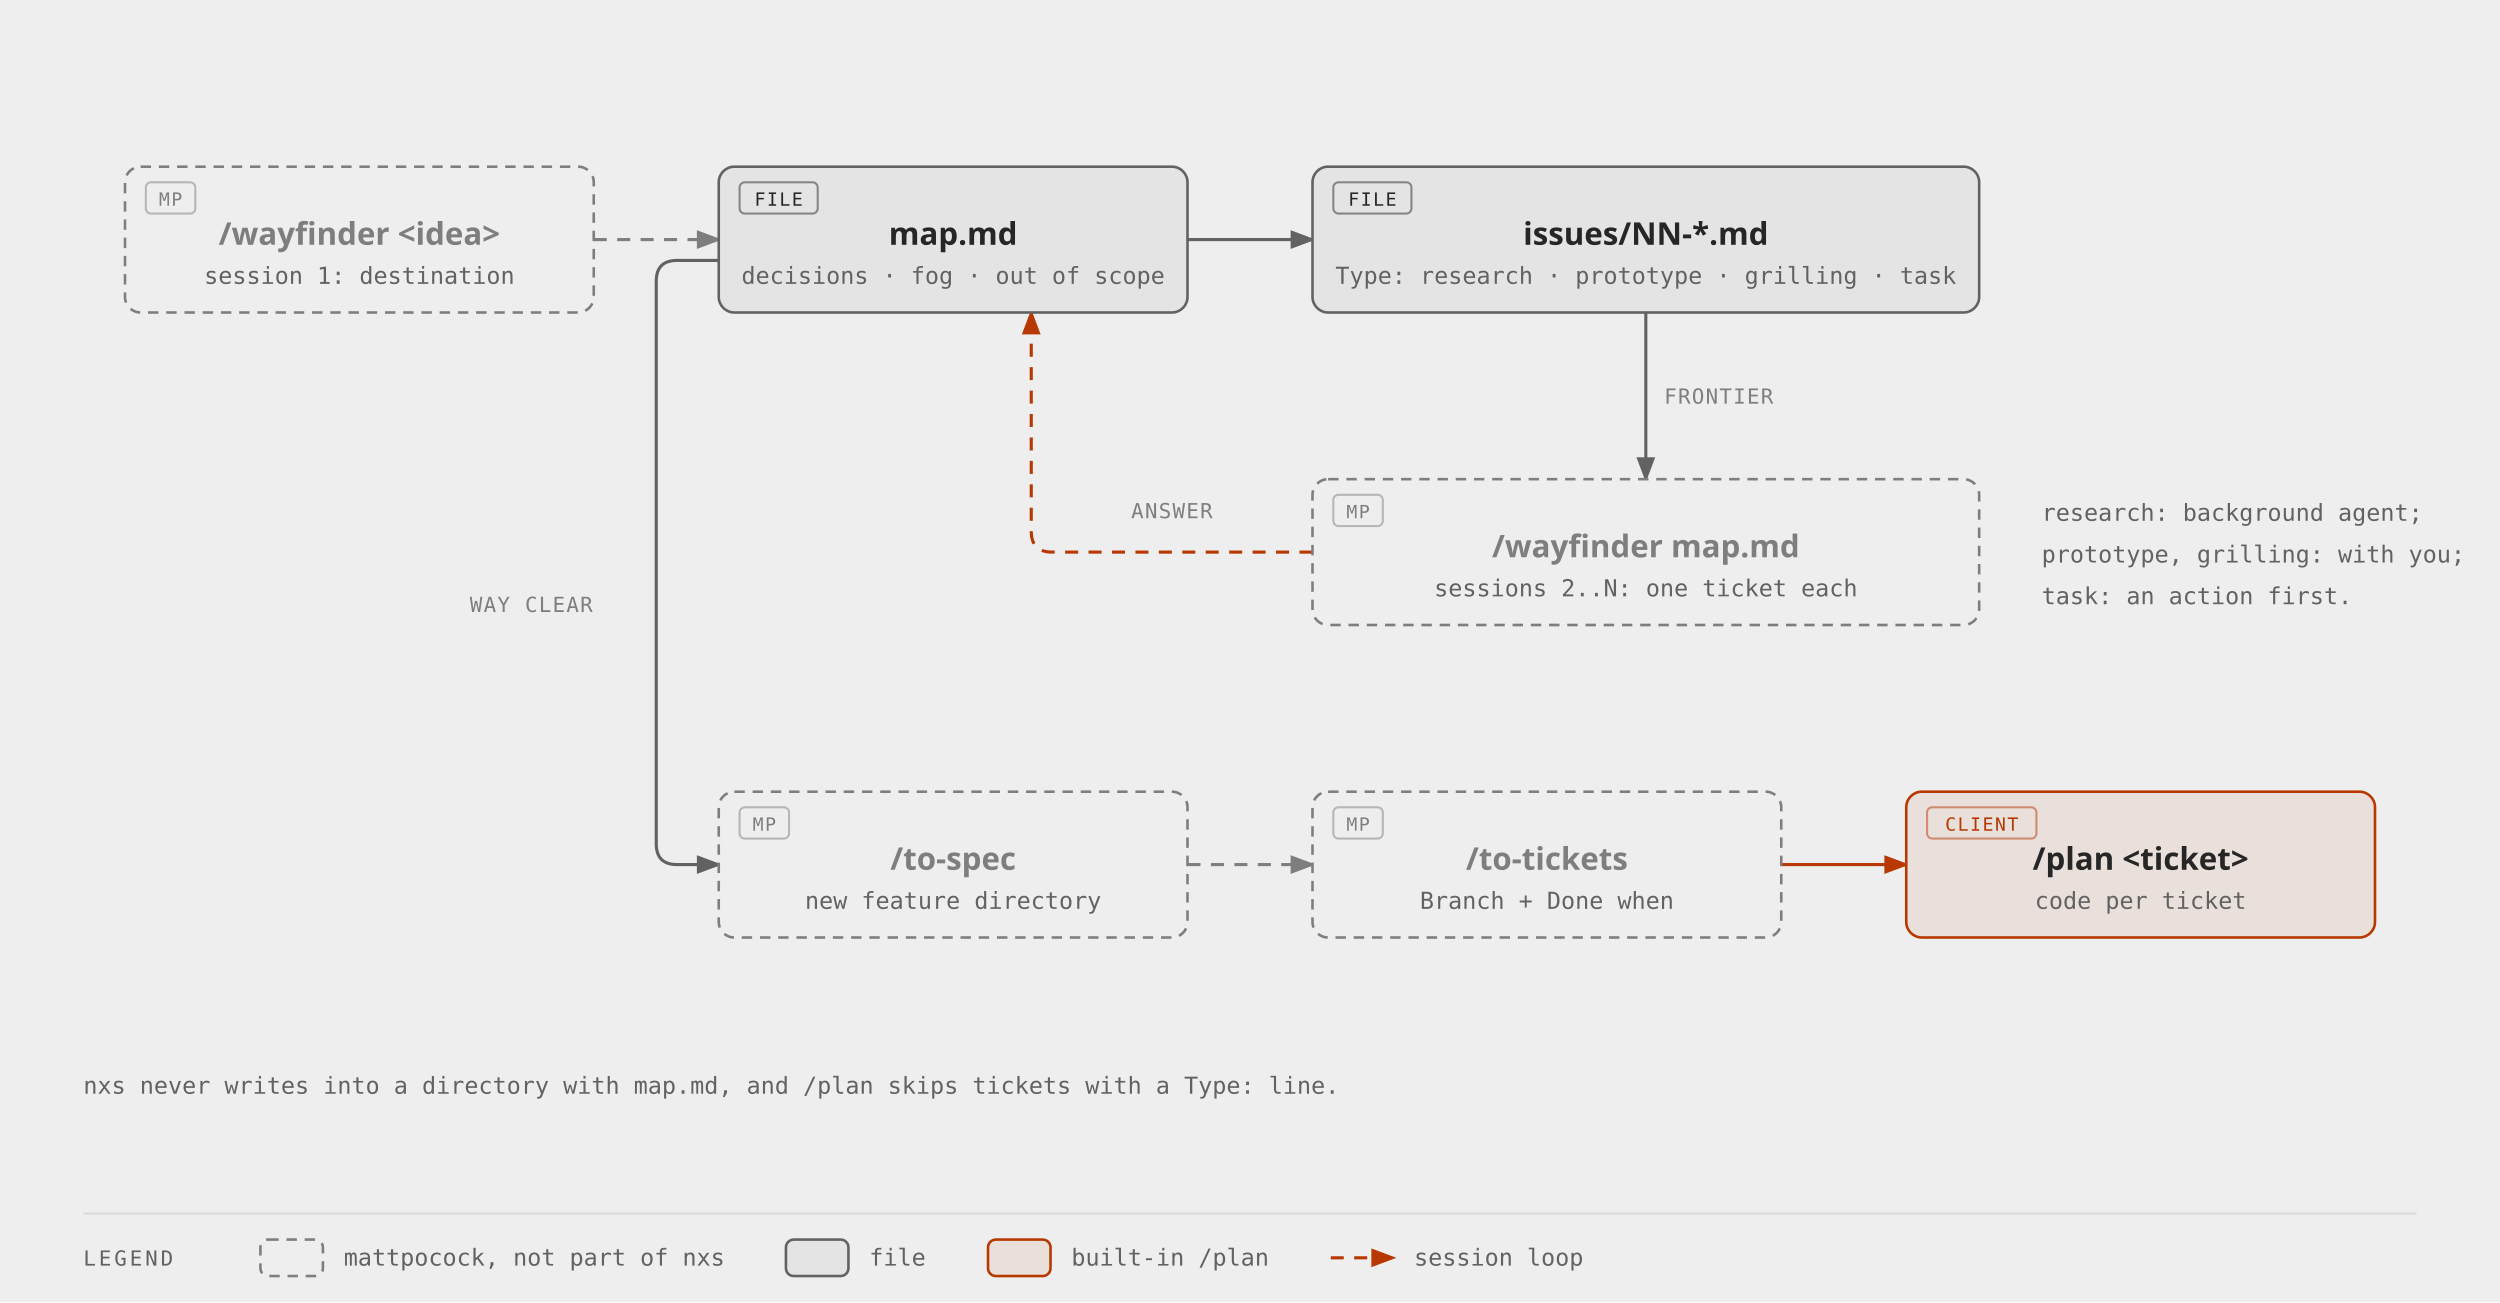
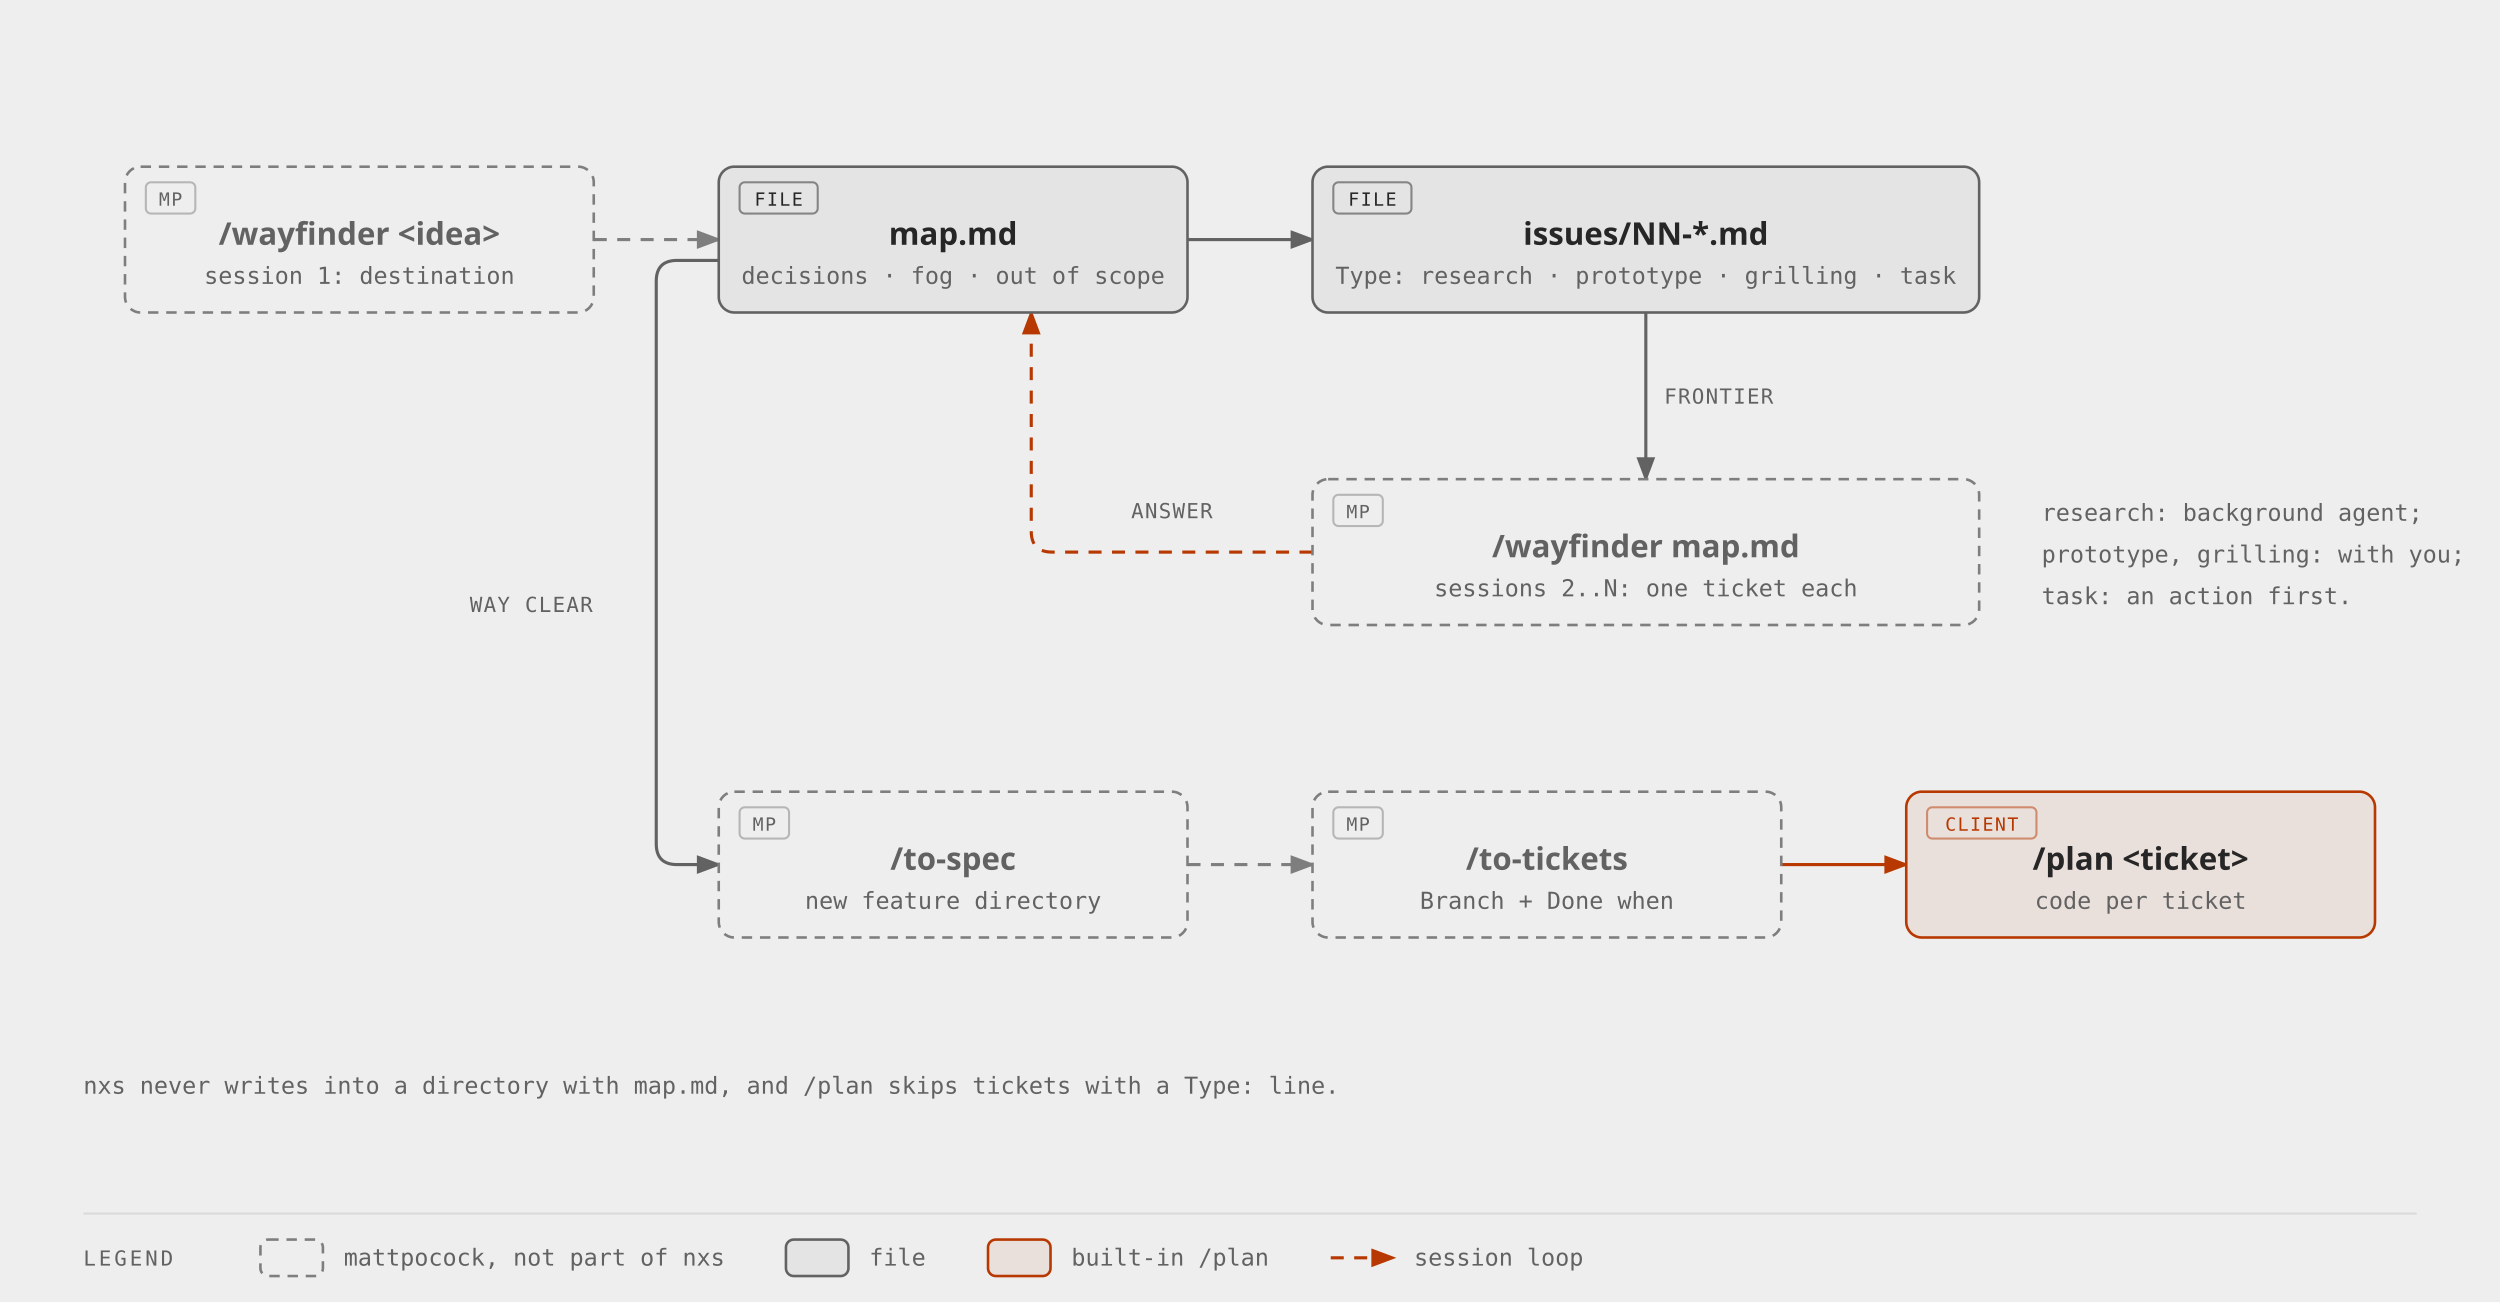
<svg xmlns="http://www.w3.org/2000/svg" viewBox="0 0 960 500" role="img" aria-labelledby="nxs-wayfinder-light-title nxs-wayfinder-light-desc" id="nxs-wayfinder-light-root">
  <defs>
    <marker id="nxs-wayfinder-light-arrow" markerWidth="8" markerHeight="6" refX="7" refY="3" orient="auto">
      <polygon points="0 0, 8 3, 0 6" fill="#626262" />
    </marker>
    <marker id="nxs-wayfinder-light-arrow-accent" markerWidth="8" markerHeight="6" refX="7" refY="3" orient="auto">
      <polygon points="0 0, 8 3, 0 6" fill="#b73800" />
    </marker>
    <marker id="nxs-wayfinder-light-arrow-link" markerWidth="8" markerHeight="6" refX="7" refY="3" orient="auto">
      <polygon points="0 0, 8 3, 0 6" fill="#0061d2" />
    </marker>
    <marker id="nxs-wayfinder-light-arrow-soft" markerWidth="8" markerHeight="6" refX="7" refY="3" orient="auto">
      <polygon points="0 0, 8 3, 0 6" fill="#7e7e7e" />
    </marker>
  </defs>
  <rect width="100%" height="100%" fill="#eeeeee" />
  <path d="M 228 92 L 276 92" fill="none" stroke="#7e7e7e" stroke-width="1.2" stroke-dasharray="5,4" marker-end="url(#nxs-wayfinder-light-arrow-soft)" />
  <path d="M 456 92 L 504 92" fill="none" stroke="#626262" stroke-width="1.2" marker-end="url(#nxs-wayfinder-light-arrow)" />
  <path d="M 632 120 L 632 184" fill="none" stroke="#626262" stroke-width="1.2" marker-end="url(#nxs-wayfinder-light-arrow)" />
  <path d="M 504 212 L 404 212 Q 396 212 396 204 L 396 120" fill="none" stroke="#b73800" stroke-width="1.2" stroke-dasharray="5,4" marker-end="url(#nxs-wayfinder-light-arrow-accent)" />
  <path d="M 276 100 L 260 100 Q 252 100 252 108 L 252 324 Q 252 332 260 332 L 276 332" fill="none" stroke="#626262" stroke-width="1.2" marker-end="url(#nxs-wayfinder-light-arrow)" />
  <path d="M 456 332 L 504 332" fill="none" stroke="#7e7e7e" stroke-width="1.2" stroke-dasharray="5,4" marker-end="url(#nxs-wayfinder-light-arrow-soft)" />
  <path d="M 684 332 L 732 332" fill="none" stroke="#b73800" stroke-width="1.2" marker-end="url(#nxs-wayfinder-light-arrow-accent)" />
  <rect x="634" y="146" width="52" height="12" rx="2" fill="#eeeeee" />
-   <text x="660" y="155" fill="#7e7e7e" font-size="8" font-family="'Geist Mono', ui-monospace, monospace" text-anchor="middle" letter-spacing="0.06em">FRONTIER</text>
+   <text x="660" y="155" fill="#626262" font-size="8" font-family="'Geist Mono', ui-monospace, monospace" text-anchor="middle" letter-spacing="0.06em">FRONTIER</text>
  <rect x="429" y="190" width="42" height="12" rx="2" fill="#eeeeee" />
-   <text x="450" y="199" fill="#7e7e7e" font-size="8" font-family="'Geist Mono', ui-monospace, monospace" text-anchor="middle" letter-spacing="0.06em">ANSWER</text>
+   <text x="450" y="199" fill="#626262" font-size="8" font-family="'Geist Mono', ui-monospace, monospace" text-anchor="middle" letter-spacing="0.06em">ANSWER</text>
  <rect x="175" y="226" width="58" height="12" rx="2" fill="#eeeeee" />
-   <text x="204" y="235" fill="#7e7e7e" font-size="8" font-family="'Geist Mono', ui-monospace, monospace" text-anchor="middle" letter-spacing="0.06em">WAY CLEAR</text>
+   <text x="204" y="235" fill="#626262" font-size="8" font-family="'Geist Mono', ui-monospace, monospace" text-anchor="middle" letter-spacing="0.06em">WAY CLEAR</text>
  <rect x="48" y="64" width="180" height="56" rx="6" fill="#eeeeee" />
  <rect x="48" y="64" width="180" height="56" rx="6" fill="#eeeeee" stroke="#7e7e7e" stroke-width="1" stroke-dasharray="4,3" />
  <rect x="56" y="70" width="19" height="12" rx="2" fill="transparent" stroke="#7e7e7e" stroke-opacity="0.5" stroke-width="0.8" />
-   <text x="65.5" y="79" fill="#7e7e7e" font-size="7" font-family="'Geist Mono', ui-monospace, monospace" text-anchor="middle" letter-spacing="0.08em">MP</text>
-   <text x="138" y="94" fill="#7e7e7e" font-size="12" font-weight="600" font-family="'Geist', system-ui, sans-serif" text-anchor="middle">/wayfinder &lt;idea&gt;</text>
+   <text x="65.5" y="79" fill="#626262" font-size="7" font-family="'Geist Mono', ui-monospace, monospace" text-anchor="middle" letter-spacing="0.08em">MP</text>
+   <text x="138" y="94" fill="#626262" font-size="12" font-weight="600" font-family="'Geist', system-ui, sans-serif" text-anchor="middle">/wayfinder &lt;idea&gt;</text>
  <text x="138" y="109" fill="#626262" font-size="9" font-family="'Geist Mono', ui-monospace, monospace" text-anchor="middle">session 1: destination</text>
  <rect x="276" y="64" width="180" height="56" rx="6" fill="#eeeeee" />
  <rect x="276" y="64" width="180" height="56" rx="6" fill="rgba(38,38,38,0.05)" stroke="#626262" stroke-width="1" />
  <rect x="284" y="70" width="30" height="12" rx="2" fill="transparent" stroke="#262626" stroke-opacity="0.5" stroke-width="0.8" />
  <text x="299" y="79" fill="#262626" font-size="7" font-family="'Geist Mono', ui-monospace, monospace" text-anchor="middle" letter-spacing="0.08em">FILE</text>
  <text x="366" y="94" fill="#262626" font-size="12" font-weight="600" font-family="'Geist', system-ui, sans-serif" text-anchor="middle">map.md</text>
  <text x="366" y="109" fill="#626262" font-size="9" font-family="'Geist Mono', ui-monospace, monospace" text-anchor="middle">decisions · fog · out of scope</text>
  <rect x="504" y="64" width="256" height="56" rx="6" fill="#eeeeee" />
  <rect x="504" y="64" width="256" height="56" rx="6" fill="rgba(38,38,38,0.05)" stroke="#626262" stroke-width="1" />
  <rect x="512" y="70" width="30" height="12" rx="2" fill="transparent" stroke="#262626" stroke-opacity="0.5" stroke-width="0.8" />
  <text x="527" y="79" fill="#262626" font-size="7" font-family="'Geist Mono', ui-monospace, monospace" text-anchor="middle" letter-spacing="0.08em">FILE</text>
  <text x="632" y="94" fill="#262626" font-size="12" font-weight="600" font-family="'Geist', system-ui, sans-serif" text-anchor="middle">issues/NN-*.md</text>
  <text x="632" y="109" fill="#626262" font-size="9" font-family="'Geist Mono', ui-monospace, monospace" text-anchor="middle">Type: research · prototype · grilling · task</text>
  <rect x="504" y="184" width="256" height="56" rx="6" fill="#eeeeee" />
  <rect x="504" y="184" width="256" height="56" rx="6" fill="#eeeeee" stroke="#7e7e7e" stroke-width="1" stroke-dasharray="4,3" />
  <rect x="512" y="190" width="19" height="12" rx="2" fill="transparent" stroke="#7e7e7e" stroke-opacity="0.5" stroke-width="0.8" />
-   <text x="521.5" y="199" fill="#7e7e7e" font-size="7" font-family="'Geist Mono', ui-monospace, monospace" text-anchor="middle" letter-spacing="0.08em">MP</text>
-   <text x="632" y="214" fill="#7e7e7e" font-size="12" font-weight="600" font-family="'Geist', system-ui, sans-serif" text-anchor="middle">/wayfinder map.md</text>
+   <text x="521.5" y="199" fill="#626262" font-size="7" font-family="'Geist Mono', ui-monospace, monospace" text-anchor="middle" letter-spacing="0.08em">MP</text>
+   <text x="632" y="214" fill="#626262" font-size="12" font-weight="600" font-family="'Geist', system-ui, sans-serif" text-anchor="middle">/wayfinder map.md</text>
  <text x="632" y="229" fill="#626262" font-size="9" font-family="'Geist Mono', ui-monospace, monospace" text-anchor="middle">sessions 2..N: one ticket each</text>
  <rect x="276" y="304" width="180" height="56" rx="6" fill="#eeeeee" />
  <rect x="276" y="304" width="180" height="56" rx="6" fill="#eeeeee" stroke="#7e7e7e" stroke-width="1" stroke-dasharray="4,3" />
  <rect x="284" y="310" width="19" height="12" rx="2" fill="transparent" stroke="#7e7e7e" stroke-opacity="0.5" stroke-width="0.8" />
-   <text x="293.5" y="319" fill="#7e7e7e" font-size="7" font-family="'Geist Mono', ui-monospace, monospace" text-anchor="middle" letter-spacing="0.08em">MP</text>
-   <text x="366" y="334" fill="#7e7e7e" font-size="12" font-weight="600" font-family="'Geist', system-ui, sans-serif" text-anchor="middle">/to-spec</text>
+   <text x="293.5" y="319" fill="#626262" font-size="7" font-family="'Geist Mono', ui-monospace, monospace" text-anchor="middle" letter-spacing="0.08em">MP</text>
+   <text x="366" y="334" fill="#626262" font-size="12" font-weight="600" font-family="'Geist', system-ui, sans-serif" text-anchor="middle">/to-spec</text>
  <text x="366" y="349" fill="#626262" font-size="9" font-family="'Geist Mono', ui-monospace, monospace" text-anchor="middle">new feature directory</text>
  <rect x="504" y="304" width="180" height="56" rx="6" fill="#eeeeee" />
  <rect x="504" y="304" width="180" height="56" rx="6" fill="#eeeeee" stroke="#7e7e7e" stroke-width="1" stroke-dasharray="4,3" />
  <rect x="512" y="310" width="19" height="12" rx="2" fill="transparent" stroke="#7e7e7e" stroke-opacity="0.5" stroke-width="0.8" />
-   <text x="521.5" y="319" fill="#7e7e7e" font-size="7" font-family="'Geist Mono', ui-monospace, monospace" text-anchor="middle" letter-spacing="0.08em">MP</text>
-   <text x="594" y="334" fill="#7e7e7e" font-size="12" font-weight="600" font-family="'Geist', system-ui, sans-serif" text-anchor="middle">/to-tickets</text>
+   <text x="521.5" y="319" fill="#626262" font-size="7" font-family="'Geist Mono', ui-monospace, monospace" text-anchor="middle" letter-spacing="0.08em">MP</text>
+   <text x="594" y="334" fill="#626262" font-size="12" font-weight="600" font-family="'Geist', system-ui, sans-serif" text-anchor="middle">/to-tickets</text>
  <text x="594" y="349" fill="#626262" font-size="9" font-family="'Geist Mono', ui-monospace, monospace" text-anchor="middle">Branch + Done when</text>
  <rect x="732" y="304" width="180" height="56" rx="6" fill="#eeeeee" />
  <rect x="732" y="304" width="180" height="56" rx="6" fill="rgba(183,56,0,0.08)" stroke="#b73800" stroke-width="1" />
  <rect x="740" y="310" width="42" height="12" rx="2" fill="transparent" stroke="#b73800" stroke-opacity="0.5" stroke-width="0.8" />
  <text x="761" y="319" fill="#b73800" font-size="7" font-family="'Geist Mono', ui-monospace, monospace" text-anchor="middle" letter-spacing="0.08em">CLIENT</text>
  <text x="822" y="334" fill="#262626" font-size="12" font-weight="600" font-family="'Geist', system-ui, sans-serif" text-anchor="middle">/plan &lt;ticket&gt;</text>
  <text x="822" y="349" fill="#626262" font-size="9" font-family="'Geist Mono', ui-monospace, monospace" text-anchor="middle">code per ticket</text>
  <text x="784" y="200" fill="#626262" font-size="9" font-family="'Geist Mono', ui-monospace, monospace">research: background agent;</text>
  <text x="784" y="216" fill="#626262" font-size="9" font-family="'Geist Mono', ui-monospace, monospace">prototype, grilling: with you;</text>
  <text x="784" y="232" fill="#626262" font-size="9" font-family="'Geist Mono', ui-monospace, monospace">task: an action first.</text>
  <text x="32" y="420" fill="#626262" font-size="9" font-family="'Geist Mono', ui-monospace, monospace">nxs never writes into a directory with map.md, and /plan skips tickets with a Type: line.</text>
  <line x1="32" y1="466" x2="928" y2="466" stroke="rgba(38,38,38,0.1)" stroke-width="0.8" />
  <text x="32" y="486" fill="#626262" font-size="8" font-family="'Geist Mono', ui-monospace, monospace" letter-spacing="0.14em">LEGEND</text>
  <rect x="100" y="476" width="24" height="14" rx="3" fill="#eeeeee" stroke="#7e7e7e" stroke-width="1" stroke-dasharray="4,3" />
  <text x="132" y="486" fill="#626262" font-size="9" font-family="'Geist Mono', ui-monospace, monospace">mattpocock, not part of nxs</text>
  <rect x="301.8" y="476" width="24" height="14" rx="3" fill="rgba(38,38,38,0.05)" stroke="#626262" stroke-width="1" />
  <text x="333.8" y="486" fill="#626262" font-size="9" font-family="'Geist Mono', ui-monospace, monospace">file</text>
  <rect x="379.4" y="476" width="24" height="14" rx="3" fill="rgba(183,56,0,0.08)" stroke="#b73800" stroke-width="1" />
  <text x="411.4" y="486" fill="#626262" font-size="9" font-family="'Geist Mono', ui-monospace, monospace">built-in /plan</text>
  <path d="M 511 483 L 535 483" fill="none" stroke="#b73800" stroke-width="1.2" stroke-dasharray="5,4" marker-end="url(#nxs-wayfinder-light-arrow-accent)" />
  <text x="543" y="486" fill="#626262" font-size="9" font-family="'Geist Mono', ui-monospace, monospace">session loop</text>
</svg>
